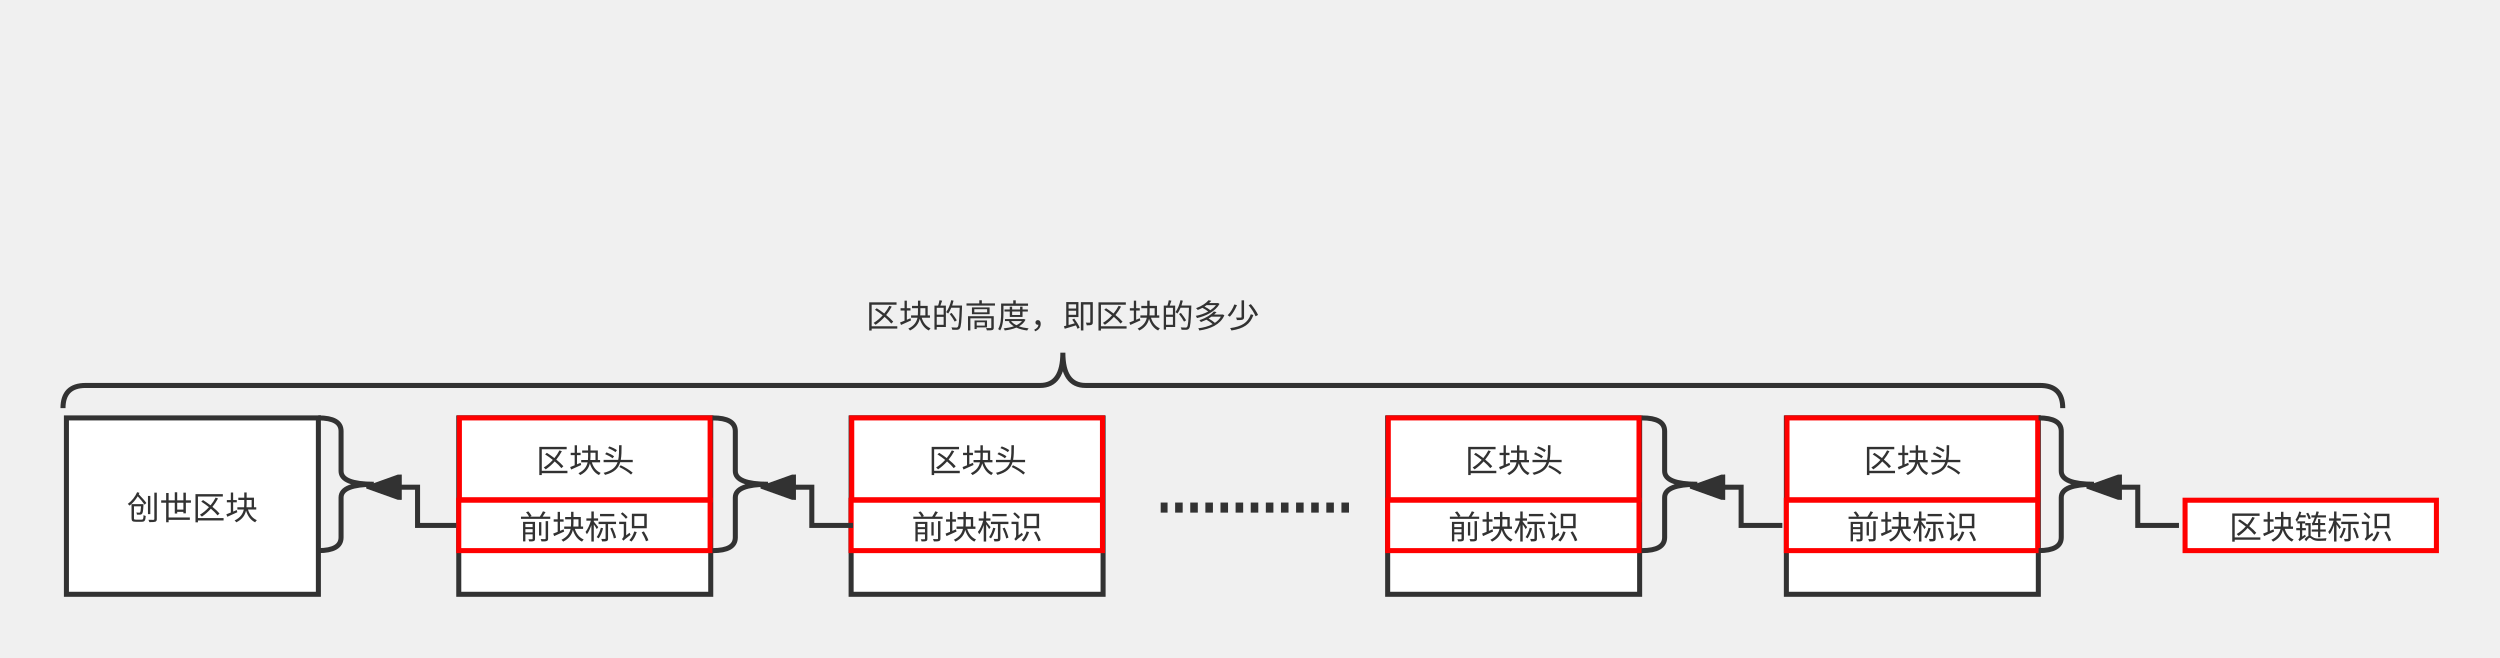
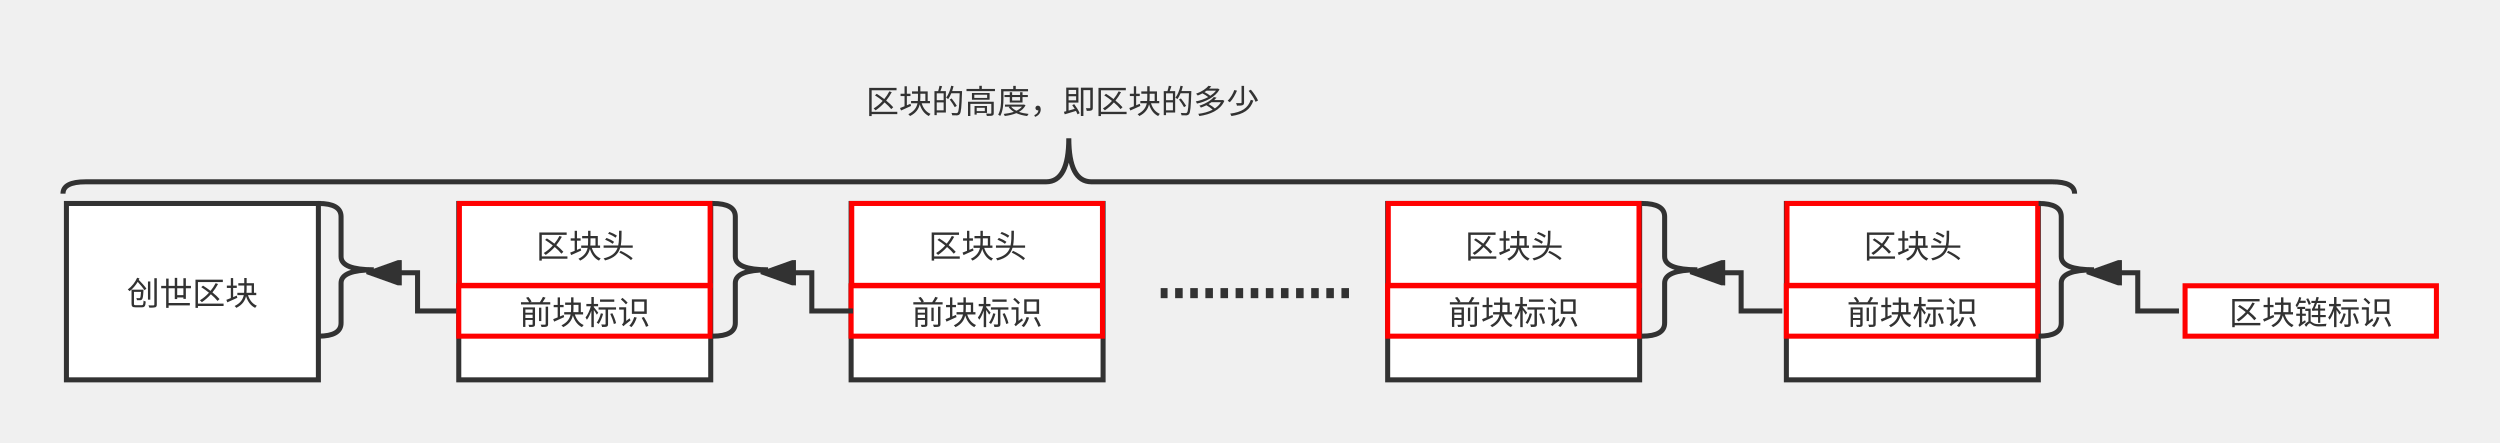
- <svg xmlns="http://www.w3.org/2000/svg" id="SvgjsSvg1000" version="1.1" width="992.188" height="260.859">
-   <defs id="SvgjsDefs1001">
-     <marker id="SvgjsMarker1049" markerWidth="14" markerHeight="10" refX="10" refY="5" viewBox="0 0 14 10" orient="auto" markerUnits="userSpaceOnUse" stroke-dasharray="0,0">
-       <path id="SvgjsPath1050" d="M0 0L14 5L0 10L0 0 " fill="#323232" stroke="#323232" stroke-width="1" />
-     </marker>
-     <marker id="SvgjsMarker1074" markerWidth="14" markerHeight="10" refX="10" refY="5" viewBox="0 0 14 10" orient="auto" markerUnits="userSpaceOnUse" stroke-dasharray="0,0">
-       <path id="SvgjsPath1075" d="M0 0L14 5L0 10L0 0 " fill="#323232" stroke="#323232" stroke-width="1" />
-     </marker>
-     <marker id="SvgjsMarker1115" markerWidth="14" markerHeight="10" refX="10" refY="5" viewBox="0 0 14 10" orient="auto" markerUnits="userSpaceOnUse" stroke-dasharray="0,0">
-       <path id="SvgjsPath1116" d="M0 0L14 5L0 10L0 0 " fill="#323232" stroke="#323232" stroke-width="1" />
-     </marker>
-     <marker id="SvgjsMarker1130" markerWidth="14" markerHeight="10" refX="10" refY="5" viewBox="0 0 14 10" orient="auto" markerUnits="userSpaceOnUse" stroke-dasharray="0,0">
-       <path id="SvgjsPath1131" d="M0 0L14 5L0 10L0 0 " fill="#323232" stroke="#323232" stroke-width="1" />
+ <svg xmlns="http://www.w3.org/2000/svg" id="SvgjsSvg1132" version="1.1" width="992.188" height="175.75">
+   <defs id="SvgjsDefs1133">
+     <marker id="SvgjsMarker1176" markerWidth="14" markerHeight="10" refX="10" refY="5" viewBox="0 0 14 10" orient="auto" markerUnits="userSpaceOnUse" stroke-dasharray="0,0">
+       <path id="SvgjsPath1177" d="M0 0L14 5L0 10L0 0 " fill="#323232" stroke="#323232" stroke-width="1" />
+     </marker>
+     <marker id="SvgjsMarker1201" markerWidth="14" markerHeight="10" refX="10" refY="5" viewBox="0 0 14 10" orient="auto" markerUnits="userSpaceOnUse" stroke-dasharray="0,0">
+       <path id="SvgjsPath1202" d="M0 0L14 5L0 10L0 0 " fill="#323232" stroke="#323232" stroke-width="1" />
+     </marker>
+     <marker id="SvgjsMarker1242" markerWidth="14" markerHeight="10" refX="10" refY="5" viewBox="0 0 14 10" orient="auto" markerUnits="userSpaceOnUse" stroke-dasharray="0,0">
+       <path id="SvgjsPath1243" d="M0 0L14 5L0 10L0 0 " fill="#323232" stroke="#323232" stroke-width="1" />
+     </marker>
+     <marker id="SvgjsMarker1257" markerWidth="14" markerHeight="10" refX="10" refY="5" viewBox="0 0 14 10" orient="auto" markerUnits="userSpaceOnUse" stroke-dasharray="0,0">
+       <path id="SvgjsPath1258" d="M0 0L14 5L0 10L0 0 " fill="#323232" stroke="#323232" stroke-width="1" />
    </marker>
  </defs>
-   <g id="SvgjsG1007" transform="translate(26.35938,165.8594)">
-     <path id="SvgjsPath1008" d="M0 0L100 0L100 70L0 70Z " stroke="rgba(50,50,50,1)" stroke-width="2" fill-opacity="1" fill="#ffffff" />
-     <g id="SvgjsG1009">
-       <text id="SvgjsText1010" font-family="微软雅黑" text-anchor="middle" font-size="13px" width="80px" fill="#323232" font-weight="400" align="middle" lineHeight="125%" font-style="" opacity="1" y="24.375" transform="rotate(0)">
-         <tspan id="SvgjsTspan1011" dy="16" x="50">
-           <tspan id="SvgjsTspan1012" style="text-decoration:;">创世区块</tspan>
-         </tspan>
-       </text>
-     </g>
-   </g>
-   <g id="SvgjsG1013" transform="translate(182.0737,165.8594)">
-     <path id="SvgjsPath1014" d="M0 0L100 0L100 70L0 70Z " stroke="rgba(50,50,50,1)" stroke-width="2" fill-opacity="1" fill="#ffffff" />
-     <g id="SvgjsG1015">
-       <text id="SvgjsText1016" font-family="微软雅黑" text-anchor="middle" font-size="13px" width="80px" fill="#323232" font-weight="400" align="middle" lineHeight="125%" font-style="" opacity="1" y="24.375" transform="rotate(0)" />
-     </g>
-   </g>
-   <g id="SvgjsG1017">
-     <path id="SvgjsPath1018" d="M535.38 201.448L498.012 201.448L498.012 201.448L460.645 201.448 " stroke-dasharray="3,3" stroke="#323232" stroke-width="4" fill="none" />
-   </g>
-   <g id="SvgjsG1019" transform="translate(182.3209,165.8594)">
-     <path id="SvgjsPath1020" d="M0 0L99.505 0L99.505 32.5L0 32.5Z " stroke="rgba(255,0,0,1)" stroke-width="2" fill-opacity="1" fill="#ffffff" />
-     <g id="SvgjsG1021">
-       <text id="SvgjsText1022" font-family="微软雅黑" text-anchor="middle" font-size="13px" width="80px" fill="#323232" font-weight="400" align="middle" lineHeight="125%" font-style="" opacity="1" y="5.625" transform="rotate(0)">
-         <tspan id="SvgjsTspan1023" dy="16" x="50">
-           <tspan id="SvgjsTspan1024" style="text-decoration:;">区块头</tspan>
-         </tspan>
-       </text>
-     </g>
-   </g>
-   <g id="SvgjsG1025" transform="matrix(6.123233995736766e-17,1,-1,6.123233995736766e-17,818.6451,25.00225)">
-     <path id="SvgjsPath1026" d="M136.975 0Q127.975 0 127.975 9L127.975 387.822Q127.975 396.822 114.975 396.822Q127.975 396.822 127.975 405.822L127.975 784.645Q127.975 793.645 136.975 793.645 " stroke="rgba(50,50,50,1)" stroke-width="2" fill="none" />
-     <path id="SvgjsPath1027" d="M0 0L136.975 0L136.975 793.645L0 793.645Z " stroke="none" fill="none" />
-     <g id="SvgjsG1028">
-       <text id="SvgjsText1029" font-family="微软雅黑" text-anchor="end" font-size="13px" width="110px" fill="#323232" font-weight="400" align="middle" lineHeight="125%" font-style="" opacity="1" y="386.197" transform="rotate(0)" />
-     </g>
-   </g>
-   <g id="SvgjsG1030" transform="translate(325.2385,110.1121)">
-     <path id="SvgjsPath1031" d="M0 0L192.949 0L192.949 29.231L0 29.231Z " stroke="none" fill="none" />
-     <g id="SvgjsG1032">
-       <text id="SvgjsText1033" font-family="微软雅黑" text-anchor="middle" font-size="13px" width="193px" fill="#323232" font-weight="400" align="middle" lineHeight="125%" font-style="" opacity="1" y="3.99" transform="rotate(0)">
-         <tspan id="SvgjsTspan1034" dy="16" x="96.5">
-           <tspan id="SvgjsTspan1035" style="text-decoration:;">区块的高度，即区块的多少</tspan>
-         </tspan>
-       </text>
-     </g>
-   </g>
-   <g id="SvgjsG1036" transform="translate(182.0737,198.526)">
-     <path id="SvgjsPath1037" d="M0 0L99.753 0L99.753 20L0 20Z " stroke="rgba(255,0,0,1)" stroke-width="2" fill-opacity="1" fill="#ffffff" />
-     <g id="SvgjsG1038">
-       <text id="SvgjsText1039" font-family="微软雅黑" text-anchor="middle" font-size="13px" width="80px" fill="#323232" font-weight="400" align="middle" lineHeight="125%" font-style="" opacity="1" y="-0.625" transform="rotate(0)">
-         <tspan id="SvgjsTspan1040" dy="16" x="50">
-           <tspan id="SvgjsTspan1041" style="text-decoration:;">前块标识</tspan>
-         </tspan>
-       </text>
-     </g>
-   </g>
-   <g id="SvgjsG1042" transform="translate(126.3594,165.8594)">
-     <path id="SvgjsPath1043" d="M0 52.667Q9 52.667 9 47.4L9 31.6Q9 26.333 22 26.333Q9 26.333 9 21.067L9 5.267Q9 0 0 0 " stroke="rgba(50,50,50,1)" stroke-width="2" fill="none" />
-     <path id="SvgjsPath1044" d="M0 0L102.5 0L102.5 52.667L0 52.667Z " stroke="none" fill="none" />
-     <g id="SvgjsG1045">
-       <text id="SvgjsText1046" font-family="微软雅黑" text-anchor="start" font-size="13px" width="76px" fill="#323232" font-weight="400" align="middle" lineHeight="125%" font-style="" opacity="1" y="15.708" transform="rotate(0)" />
-     </g>
-   </g>
-   <g id="SvgjsG1047">
-     <path id="SvgjsPath1048" d="M181.074 208.526L165.717 208.526L165.717 193.359L149.359 193.359 " stroke="#323232" stroke-width="2" fill="none" marker-end="url(#SvgjsMarker1049)" />
-   </g>
-   <g id="SvgjsG1051" transform="translate(337.7879,165.8594)">
-     <path id="SvgjsPath1052" d="M0 0L100 0L100 70L0 70Z " stroke="rgba(50,50,50,1)" stroke-width="2" fill-opacity="1" fill="#ffffff" />
-     <g id="SvgjsG1053">
-       <text id="SvgjsText1054" font-family="微软雅黑" text-anchor="middle" font-size="13px" width="80px" fill="#323232" font-weight="400" align="middle" lineHeight="125%" font-style="" opacity="1" y="24.375" transform="rotate(0)" />
-     </g>
-   </g>
-   <g id="SvgjsG1055" transform="translate(338.0352,165.8594)">
-     <path id="SvgjsPath1056" d="M0 0L99.505 0L99.505 32.5L0 32.5Z " stroke="rgba(255,0,0,1)" stroke-width="2" fill-opacity="1" fill="#ffffff" />
-     <g id="SvgjsG1057">
-       <text id="SvgjsText1058" font-family="微软雅黑" text-anchor="middle" font-size="13px" width="80px" fill="#323232" font-weight="400" align="middle" lineHeight="125%" font-style="" opacity="1" y="5.625" transform="rotate(0)">
-         <tspan id="SvgjsTspan1059" dy="16" x="50">
-           <tspan id="SvgjsTspan1060" style="text-decoration:;">区块头</tspan>
-         </tspan>
-       </text>
-     </g>
-   </g>
-   <g id="SvgjsG1061" transform="translate(337.7879,198.526)">
-     <path id="SvgjsPath1062" d="M0 0L99.753 0L99.753 20L0 20Z " stroke="rgba(255,0,0,1)" stroke-width="2" fill-opacity="1" fill="#ffffff" />
-     <g id="SvgjsG1063">
-       <text id="SvgjsText1064" font-family="微软雅黑" text-anchor="middle" font-size="13px" width="80px" fill="#323232" font-weight="400" align="middle" lineHeight="125%" font-style="" opacity="1" y="-0.625" transform="rotate(0)">
-         <tspan id="SvgjsTspan1065" dy="16" x="50">
-           <tspan id="SvgjsTspan1066" style="text-decoration:;">前块标识</tspan>
-         </tspan>
-       </text>
-     </g>
-   </g>
-   <g id="SvgjsG1067" transform="translate(282.83,165.8594)">
-     <path id="SvgjsPath1068" d="M0 52.667Q9 52.667 9 47.4L9 31.6Q9 26.333 22 26.333Q9 26.333 9 21.067L9 5.267Q9 0 0 0 " stroke="rgba(50,50,50,1)" stroke-width="2" fill="none" />
-     <path id="SvgjsPath1069" d="M0 0L102.5 0L102.5 52.667L0 52.667Z " stroke="none" fill="none" />
-     <g id="SvgjsG1070">
-       <text id="SvgjsText1071" font-family="微软雅黑" text-anchor="start" font-size="13px" width="76px" fill="#323232" font-weight="400" align="middle" lineHeight="125%" font-style="" opacity="1" y="15.708" transform="rotate(0)" />
-     </g>
-   </g>
-   <g id="SvgjsG1072">
-     <path id="SvgjsPath1073" d="M338.544 208.526L322.187 208.526L322.187 193.359L305.83 193.359 " stroke="#323232" stroke-width="2" fill="none" marker-end="url(#SvgjsMarker1074)" />
-   </g>
-   <g id="SvgjsG1076" transform="translate(550.7291,165.8594)">
-     <path id="SvgjsPath1077" d="M0 0L100 0L100 70L0 70Z " stroke="rgba(50,50,50,1)" stroke-width="2" fill-opacity="1" fill="#ffffff" />
-     <g id="SvgjsG1078">
-       <text id="SvgjsText1079" font-family="微软雅黑" text-anchor="middle" font-size="13px" width="80px" fill="#323232" font-weight="400" align="middle" lineHeight="125%" font-style="" opacity="1" y="24.375" transform="rotate(0)" />
-     </g>
-   </g>
-   <g id="SvgjsG1080" transform="translate(550.9764,165.8594)">
-     <path id="SvgjsPath1081" d="M0 0L99.505 0L99.505 32.5L0 32.5Z " stroke="rgba(255,0,0,1)" stroke-width="2" fill-opacity="1" fill="#ffffff" />
-     <g id="SvgjsG1082">
-       <text id="SvgjsText1083" font-family="微软雅黑" text-anchor="middle" font-size="13px" width="80px" fill="#323232" font-weight="400" align="middle" lineHeight="125%" font-style="" opacity="1" y="5.625" transform="rotate(0)">
-         <tspan id="SvgjsTspan1084" dy="16" x="50">
-           <tspan id="SvgjsTspan1085" style="text-decoration:;">区块头</tspan>
-         </tspan>
-       </text>
-     </g>
-   </g>
-   <g id="SvgjsG1086" transform="translate(550.7291,198.526)">
-     <path id="SvgjsPath1087" d="M0 0L99.753 0L99.753 20L0 20Z " stroke="rgba(255,0,0,1)" stroke-width="2" fill-opacity="1" fill="#ffffff" />
-     <g id="SvgjsG1088">
-       <text id="SvgjsText1089" font-family="微软雅黑" text-anchor="middle" font-size="13px" width="80px" fill="#323232" font-weight="400" align="middle" lineHeight="125%" font-style="" opacity="1" y="-0.625" transform="rotate(0)">
-         <tspan id="SvgjsTspan1090" dy="16" x="50">
-           <tspan id="SvgjsTspan1091" style="text-decoration:;">前块标识</tspan>
-         </tspan>
-       </text>
-     </g>
-   </g>
-   <g id="SvgjsG1092" transform="translate(708.9644,165.8594)">
-     <path id="SvgjsPath1093" d="M0 0L100 0L100 70L0 70Z " stroke="rgba(50,50,50,1)" stroke-width="2" fill-opacity="1" fill="#ffffff" />
-     <g id="SvgjsG1094">
-       <text id="SvgjsText1095" font-family="微软雅黑" text-anchor="middle" font-size="13px" width="80px" fill="#323232" font-weight="400" align="middle" lineHeight="125%" font-style="" opacity="1" y="24.375" transform="rotate(0)" />
-     </g>
-   </g>
-   <g id="SvgjsG1096" transform="translate(709.2117,165.8594)">
-     <path id="SvgjsPath1097" d="M0 0L99.505 0L99.505 32.5L0 32.5Z " stroke="rgba(255,0,0,1)" stroke-width="2" fill-opacity="1" fill="#ffffff" />
-     <g id="SvgjsG1098">
-       <text id="SvgjsText1099" font-family="微软雅黑" text-anchor="middle" font-size="13px" width="80px" fill="#323232" font-weight="400" align="middle" lineHeight="125%" font-style="" opacity="1" y="5.625" transform="rotate(0)">
-         <tspan id="SvgjsTspan1100" dy="16" x="50">
-           <tspan id="SvgjsTspan1101" style="text-decoration:;">区块头</tspan>
-         </tspan>
-       </text>
-     </g>
-   </g>
-   <g id="SvgjsG1102" transform="translate(708.9644,198.526)">
-     <path id="SvgjsPath1103" d="M0 0L99.753 0L99.753 20L0 20Z " stroke="rgba(255,0,0,1)" stroke-width="2" fill-opacity="1" fill="#ffffff" />
-     <g id="SvgjsG1104">
-       <text id="SvgjsText1105" font-family="微软雅黑" text-anchor="middle" font-size="13px" width="80px" fill="#323232" font-weight="400" align="middle" lineHeight="125%" font-style="" opacity="1" y="-0.625" transform="rotate(0)">
-         <tspan id="SvgjsTspan1106" dy="16" x="50">
-           <tspan id="SvgjsTspan1107" style="text-decoration:;">前块标识</tspan>
-         </tspan>
-       </text>
-     </g>
-   </g>
-   <g id="SvgjsG1108" transform="translate(651.6535,165.8594)">
-     <path id="SvgjsPath1109" d="M0 52.667Q9 52.667 9 47.4L9 31.6Q9 26.333 22 26.333Q9 26.333 9 21.067L9 5.267Q9 0 0 0 " stroke="rgba(50,50,50,1)" stroke-width="2" fill="none" />
-     <path id="SvgjsPath1110" d="M0 0L102.5 0L102.5 52.667L0 52.667Z " stroke="none" fill="none" />
-     <g id="SvgjsG1111">
-       <text id="SvgjsText1112" font-family="微软雅黑" text-anchor="start" font-size="13px" width="76px" fill="#323232" font-weight="400" align="middle" lineHeight="125%" font-style="" opacity="1" y="15.708" transform="rotate(0)" />
-     </g>
-   </g>
-   <g id="SvgjsG1113">
-     <path id="SvgjsPath1114" d="M707.368 208.526L691.011 208.526L691.011 193.359L674.653 193.359 " stroke="#323232" stroke-width="2" fill="none" marker-end="url(#SvgjsMarker1115)" />
-   </g>
-   <g id="SvgjsG1117" transform="translate(867.1997,198.526)">
-     <path id="SvgjsPath1118" d="M0 0L99.753 0L99.753 20L0 20Z " stroke="rgba(255,0,0,1)" stroke-width="2" fill-opacity="1" fill="#ffffff" />
-     <g id="SvgjsG1119">
-       <text id="SvgjsText1120" font-family="微软雅黑" text-anchor="middle" font-size="13px" width="80px" fill="#323232" font-weight="400" align="middle" lineHeight="125%" font-style="" opacity="1" y="-0.625" transform="rotate(0)">
-         <tspan id="SvgjsTspan1121" dy="16" x="50">
-           <tspan id="SvgjsTspan1122" style="text-decoration:;">区块链标识</tspan>
-         </tspan>
-       </text>
-     </g>
-   </g>
-   <g id="SvgjsG1123" transform="translate(809.0653,165.8594)">
-     <path id="SvgjsPath1124" d="M0 52.667Q9 52.667 9 47.4L9 31.6Q9 26.333 22 26.333Q9 26.333 9 21.067L9 5.267Q9 0 0 0 " stroke="rgba(50,50,50,1)" stroke-width="2" fill="none" />
-     <path id="SvgjsPath1125" d="M0 0L102.5 0L102.5 52.667L0 52.667Z " stroke="none" fill="none" />
-     <g id="SvgjsG1126">
-       <text id="SvgjsText1127" font-family="微软雅黑" text-anchor="start" font-size="13px" width="76px" fill="#323232" font-weight="400" align="middle" lineHeight="125%" font-style="" opacity="1" y="15.708" transform="rotate(0)" />
-     </g>
-   </g>
-   <g id="SvgjsG1128">
-     <path id="SvgjsPath1129" d="M864.78 208.526L848.422 208.526L848.422 193.359L832.065 193.359 " stroke="#323232" stroke-width="2" fill="none" marker-end="url(#SvgjsMarker1130)" />
+   <g id="SvgjsG1134" transform="translate(26.35938,80.75)">
+     <path id="SvgjsPath1135" d="M0 0L100 0L100 70L0 70Z " stroke="rgba(50,50,50,1)" stroke-width="2" fill-opacity="1" fill="#ffffff" />
+     <g id="SvgjsG1136">
+       <text id="SvgjsText1137" font-family="微软雅黑" text-anchor="middle" font-size="13px" width="80px" fill="#323232" font-weight="400" align="middle" lineHeight="125%" font-style="" opacity="1" y="24.375" transform="rotate(0)">
+         <tspan id="SvgjsTspan1138" dy="16" x="50">
+           <tspan id="SvgjsTspan1139" style="text-decoration:;">创世区块</tspan>
+         </tspan>
+       </text>
+     </g>
+   </g>
+   <g id="SvgjsG1140" transform="translate(182.0737,80.75)">
+     <path id="SvgjsPath1141" d="M0 0L100 0L100 70L0 70Z " stroke="rgba(50,50,50,1)" stroke-width="2" fill-opacity="1" fill="#ffffff" />
+     <g id="SvgjsG1142">
+       <text id="SvgjsText1143" font-family="微软雅黑" text-anchor="middle" font-size="13px" width="80px" fill="#323232" font-weight="400" align="middle" lineHeight="125%" font-style="" opacity="1" y="24.375" transform="rotate(0)" />
+     </g>
+   </g>
+   <g id="SvgjsG1144">
+     <path id="SvgjsPath1145" d="M535.38 116.338L498.012 116.338L498.012 116.338L460.645 116.338 " stroke-dasharray="3,3" stroke="#323232" stroke-width="4" fill="none" />
+   </g>
+   <g id="SvgjsG1146" transform="translate(182.3209,80.75)">
+     <path id="SvgjsPath1147" d="M0 0L99.505 0L99.505 32.5L0 32.5Z " stroke="rgba(255,0,0,1)" stroke-width="2" fill-opacity="1" fill="#ffffff" />
+     <g id="SvgjsG1148">
+       <text id="SvgjsText1149" font-family="微软雅黑" text-anchor="middle" font-size="13px" width="80px" fill="#323232" font-weight="400" align="middle" lineHeight="125%" font-style="" opacity="1" y="5.625" transform="rotate(0)">
+         <tspan id="SvgjsTspan1150" dy="16" x="50">
+           <tspan id="SvgjsTspan1151" style="text-decoration:;">区块头</tspan>
+         </tspan>
+       </text>
+     </g>
+   </g>
+   <g id="SvgjsG1152" transform="matrix(6.123233995736766e-17,1,-1,6.123233995736766e-17,823.3594,29.75)">
+     <path id="SvgjsPath1153" d="M47.118 0Q42.406 0 42.406 9L42.406 390.179Q42.406 399.179 25.118 399.179Q42.406 399.179 42.406 408.179L42.406 789.359Q42.406 798.359 47.118 798.359 " stroke="rgba(50,50,50,1)" stroke-width="2" fill="none" />
+     <path id="SvgjsPath1154" d="M0 0L47.118 0L47.118 798.359L0 798.359Z " stroke="none" fill="none" />
+     <g id="SvgjsG1155">
+       <text id="SvgjsText1156" font-family="微软雅黑" text-anchor="end" font-size="13px" width="21px" fill="#323232" font-weight="400" align="middle" lineHeight="125%" font-style="" opacity="1" y="388.554" transform="rotate(0)" />
+     </g>
+   </g>
+   <g id="SvgjsG1157" transform="translate(325.2385,25.00275)">
+     <path id="SvgjsPath1158" d="M0 0L192.949 0L192.949 29.231L0 29.231Z " stroke="none" fill="none" />
+     <g id="SvgjsG1159">
+       <text id="SvgjsText1160" font-family="微软雅黑" text-anchor="middle" font-size="13px" width="193px" fill="#323232" font-weight="400" align="middle" lineHeight="125%" font-style="" opacity="1" y="3.99" transform="rotate(0)">
+         <tspan id="SvgjsTspan1161" dy="16" x="96.5">
+           <tspan id="SvgjsTspan1162" style="text-decoration:;">区块的高度，即区块的多少</tspan>
+         </tspan>
+       </text>
+     </g>
+   </g>
+   <g id="SvgjsG1163" transform="translate(182.0737,113.4167)">
+     <path id="SvgjsPath1164" d="M0 0L99.753 0L99.753 20L0 20Z " stroke="rgba(255,0,0,1)" stroke-width="2" fill-opacity="1" fill="#ffffff" />
+     <g id="SvgjsG1165">
+       <text id="SvgjsText1166" font-family="微软雅黑" text-anchor="middle" font-size="13px" width="80px" fill="#323232" font-weight="400" align="middle" lineHeight="125%" font-style="" opacity="1" y="-0.625" transform="rotate(0)">
+         <tspan id="SvgjsTspan1167" dy="16" x="50">
+           <tspan id="SvgjsTspan1168" style="text-decoration:;">前块标识</tspan>
+         </tspan>
+       </text>
+     </g>
+   </g>
+   <g id="SvgjsG1169" transform="translate(126.3594,80.75)">
+     <path id="SvgjsPath1170" d="M0 52.667Q9 52.667 9 47.4L9 31.6Q9 26.333 22 26.333Q9 26.333 9 21.067L9 5.267Q9 0 0 0 " stroke="rgba(50,50,50,1)" stroke-width="2" fill="none" />
+     <path id="SvgjsPath1171" d="M0 0L102.5 0L102.5 52.667L0 52.667Z " stroke="none" fill="none" />
+     <g id="SvgjsG1172">
+       <text id="SvgjsText1173" font-family="微软雅黑" text-anchor="start" font-size="13px" width="76px" fill="#323232" font-weight="400" align="middle" lineHeight="125%" font-style="" opacity="1" y="15.708" transform="rotate(0)" />
+     </g>
+   </g>
+   <g id="SvgjsG1174">
+     <path id="SvgjsPath1175" d="M181.074 123.417L165.717 123.417L165.717 108.25L149.359 108.25 " stroke="#323232" stroke-width="2" fill="none" marker-end="url(#SvgjsMarker1176)" />
+   </g>
+   <g id="SvgjsG1178" transform="translate(337.7879,80.75)">
+     <path id="SvgjsPath1179" d="M0 0L100 0L100 70L0 70Z " stroke="rgba(50,50,50,1)" stroke-width="2" fill-opacity="1" fill="#ffffff" />
+     <g id="SvgjsG1180">
+       <text id="SvgjsText1181" font-family="微软雅黑" text-anchor="middle" font-size="13px" width="80px" fill="#323232" font-weight="400" align="middle" lineHeight="125%" font-style="" opacity="1" y="24.375" transform="rotate(0)" />
+     </g>
+   </g>
+   <g id="SvgjsG1182" transform="translate(338.0352,80.75)">
+     <path id="SvgjsPath1183" d="M0 0L99.505 0L99.505 32.5L0 32.5Z " stroke="rgba(255,0,0,1)" stroke-width="2" fill-opacity="1" fill="#ffffff" />
+     <g id="SvgjsG1184">
+       <text id="SvgjsText1185" font-family="微软雅黑" text-anchor="middle" font-size="13px" width="80px" fill="#323232" font-weight="400" align="middle" lineHeight="125%" font-style="" opacity="1" y="5.625" transform="rotate(0)">
+         <tspan id="SvgjsTspan1186" dy="16" x="50">
+           <tspan id="SvgjsTspan1187" style="text-decoration:;">区块头</tspan>
+         </tspan>
+       </text>
+     </g>
+   </g>
+   <g id="SvgjsG1188" transform="translate(337.7879,113.4167)">
+     <path id="SvgjsPath1189" d="M0 0L99.753 0L99.753 20L0 20Z " stroke="rgba(255,0,0,1)" stroke-width="2" fill-opacity="1" fill="#ffffff" />
+     <g id="SvgjsG1190">
+       <text id="SvgjsText1191" font-family="微软雅黑" text-anchor="middle" font-size="13px" width="80px" fill="#323232" font-weight="400" align="middle" lineHeight="125%" font-style="" opacity="1" y="-0.625" transform="rotate(0)">
+         <tspan id="SvgjsTspan1192" dy="16" x="50">
+           <tspan id="SvgjsTspan1193" style="text-decoration:;">前块标识</tspan>
+         </tspan>
+       </text>
+     </g>
+   </g>
+   <g id="SvgjsG1194" transform="translate(282.83,80.75)">
+     <path id="SvgjsPath1195" d="M0 52.667Q9 52.667 9 47.4L9 31.6Q9 26.333 22 26.333Q9 26.333 9 21.067L9 5.267Q9 0 0 0 " stroke="rgba(50,50,50,1)" stroke-width="2" fill="none" />
+     <path id="SvgjsPath1196" d="M0 0L102.5 0L102.5 52.667L0 52.667Z " stroke="none" fill="none" />
+     <g id="SvgjsG1197">
+       <text id="SvgjsText1198" font-family="微软雅黑" text-anchor="start" font-size="13px" width="76px" fill="#323232" font-weight="400" align="middle" lineHeight="125%" font-style="" opacity="1" y="15.708" transform="rotate(0)" />
+     </g>
+   </g>
+   <g id="SvgjsG1199">
+     <path id="SvgjsPath1200" d="M338.544 123.417L322.187 123.417L322.187 108.25L305.83 108.25 " stroke="#323232" stroke-width="2" fill="none" marker-end="url(#SvgjsMarker1201)" />
+   </g>
+   <g id="SvgjsG1203" transform="translate(550.7291,80.75)">
+     <path id="SvgjsPath1204" d="M0 0L100 0L100 70L0 70Z " stroke="rgba(50,50,50,1)" stroke-width="2" fill-opacity="1" fill="#ffffff" />
+     <g id="SvgjsG1205">
+       <text id="SvgjsText1206" font-family="微软雅黑" text-anchor="middle" font-size="13px" width="80px" fill="#323232" font-weight="400" align="middle" lineHeight="125%" font-style="" opacity="1" y="24.375" transform="rotate(0)" />
+     </g>
+   </g>
+   <g id="SvgjsG1207" transform="translate(550.9764,80.75)">
+     <path id="SvgjsPath1208" d="M0 0L99.505 0L99.505 32.5L0 32.5Z " stroke="rgba(255,0,0,1)" stroke-width="2" fill-opacity="1" fill="#ffffff" />
+     <g id="SvgjsG1209">
+       <text id="SvgjsText1210" font-family="微软雅黑" text-anchor="middle" font-size="13px" width="80px" fill="#323232" font-weight="400" align="middle" lineHeight="125%" font-style="" opacity="1" y="5.625" transform="rotate(0)">
+         <tspan id="SvgjsTspan1211" dy="16" x="50">
+           <tspan id="SvgjsTspan1212" style="text-decoration:;">区块头</tspan>
+         </tspan>
+       </text>
+     </g>
+   </g>
+   <g id="SvgjsG1213" transform="translate(550.7291,113.4167)">
+     <path id="SvgjsPath1214" d="M0 0L99.753 0L99.753 20L0 20Z " stroke="rgba(255,0,0,1)" stroke-width="2" fill-opacity="1" fill="#ffffff" />
+     <g id="SvgjsG1215">
+       <text id="SvgjsText1216" font-family="微软雅黑" text-anchor="middle" font-size="13px" width="80px" fill="#323232" font-weight="400" align="middle" lineHeight="125%" font-style="" opacity="1" y="-0.625" transform="rotate(0)">
+         <tspan id="SvgjsTspan1217" dy="16" x="50">
+           <tspan id="SvgjsTspan1218" style="text-decoration:;">前块标识</tspan>
+         </tspan>
+       </text>
+     </g>
+   </g>
+   <g id="SvgjsG1219" transform="translate(708.9644,80.75)">
+     <path id="SvgjsPath1220" d="M0 0L100 0L100 70L0 70Z " stroke="rgba(50,50,50,1)" stroke-width="2" fill-opacity="1" fill="#ffffff" />
+     <g id="SvgjsG1221">
+       <text id="SvgjsText1222" font-family="微软雅黑" text-anchor="middle" font-size="13px" width="80px" fill="#323232" font-weight="400" align="middle" lineHeight="125%" font-style="" opacity="1" y="24.375" transform="rotate(0)" />
+     </g>
+   </g>
+   <g id="SvgjsG1223" transform="translate(709.2117,80.75)">
+     <path id="SvgjsPath1224" d="M0 0L99.505 0L99.505 32.5L0 32.5Z " stroke="rgba(255,0,0,1)" stroke-width="2" fill-opacity="1" fill="#ffffff" />
+     <g id="SvgjsG1225">
+       <text id="SvgjsText1226" font-family="微软雅黑" text-anchor="middle" font-size="13px" width="80px" fill="#323232" font-weight="400" align="middle" lineHeight="125%" font-style="" opacity="1" y="5.625" transform="rotate(0)">
+         <tspan id="SvgjsTspan1227" dy="16" x="50">
+           <tspan id="SvgjsTspan1228" style="text-decoration:;">区块头</tspan>
+         </tspan>
+       </text>
+     </g>
+   </g>
+   <g id="SvgjsG1229" transform="translate(708.9644,113.4167)">
+     <path id="SvgjsPath1230" d="M0 0L99.753 0L99.753 20L0 20Z " stroke="rgba(255,0,0,1)" stroke-width="2" fill-opacity="1" fill="#ffffff" />
+     <g id="SvgjsG1231">
+       <text id="SvgjsText1232" font-family="微软雅黑" text-anchor="middle" font-size="13px" width="80px" fill="#323232" font-weight="400" align="middle" lineHeight="125%" font-style="" opacity="1" y="-0.625" transform="rotate(0)">
+         <tspan id="SvgjsTspan1233" dy="16" x="50">
+           <tspan id="SvgjsTspan1234" style="text-decoration:;">前块标识</tspan>
+         </tspan>
+       </text>
+     </g>
+   </g>
+   <g id="SvgjsG1235" transform="translate(651.6535,80.75)">
+     <path id="SvgjsPath1236" d="M0 52.667Q9 52.667 9 47.4L9 31.6Q9 26.333 22 26.333Q9 26.333 9 21.067L9 5.267Q9 0 0 0 " stroke="rgba(50,50,50,1)" stroke-width="2" fill="none" />
+     <path id="SvgjsPath1237" d="M0 0L102.5 0L102.5 52.667L0 52.667Z " stroke="none" fill="none" />
+     <g id="SvgjsG1238">
+       <text id="SvgjsText1239" font-family="微软雅黑" text-anchor="start" font-size="13px" width="76px" fill="#323232" font-weight="400" align="middle" lineHeight="125%" font-style="" opacity="1" y="15.708" transform="rotate(0)" />
+     </g>
+   </g>
+   <g id="SvgjsG1240">
+     <path id="SvgjsPath1241" d="M707.368 123.417L691.011 123.417L691.011 108.25L674.653 108.25 " stroke="#323232" stroke-width="2" fill="none" marker-end="url(#SvgjsMarker1242)" />
+   </g>
+   <g id="SvgjsG1244" transform="translate(867.1997,113.4167)">
+     <path id="SvgjsPath1245" d="M0 0L99.753 0L99.753 20L0 20Z " stroke="rgba(255,0,0,1)" stroke-width="2" fill-opacity="1" fill="#ffffff" />
+     <g id="SvgjsG1246">
+       <text id="SvgjsText1247" font-family="微软雅黑" text-anchor="middle" font-size="13px" width="80px" fill="#323232" font-weight="400" align="middle" lineHeight="125%" font-style="" opacity="1" y="-0.625" transform="rotate(0)">
+         <tspan id="SvgjsTspan1248" dy="16" x="50">
+           <tspan id="SvgjsTspan1249" style="text-decoration:;">区块链标识</tspan>
+         </tspan>
+       </text>
+     </g>
+   </g>
+   <g id="SvgjsG1250" transform="translate(809.0653,80.75)">
+     <path id="SvgjsPath1251" d="M0 52.667Q9 52.667 9 47.4L9 31.6Q9 26.333 22 26.333Q9 26.333 9 21.067L9 5.267Q9 0 0 0 " stroke="rgba(50,50,50,1)" stroke-width="2" fill="none" />
+     <path id="SvgjsPath1252" d="M0 0L102.5 0L102.5 52.667L0 52.667Z " stroke="none" fill="none" />
+     <g id="SvgjsG1253">
+       <text id="SvgjsText1254" font-family="微软雅黑" text-anchor="start" font-size="13px" width="76px" fill="#323232" font-weight="400" align="middle" lineHeight="125%" font-style="" opacity="1" y="15.708" transform="rotate(0)" />
+     </g>
+   </g>
+   <g id="SvgjsG1255">
+     <path id="SvgjsPath1256" d="M864.78 123.417L848.422 123.417L848.422 108.25L832.065 108.25 " stroke="#323232" stroke-width="2" fill="none" marker-end="url(#SvgjsMarker1257)" />
  </g>
</svg>
